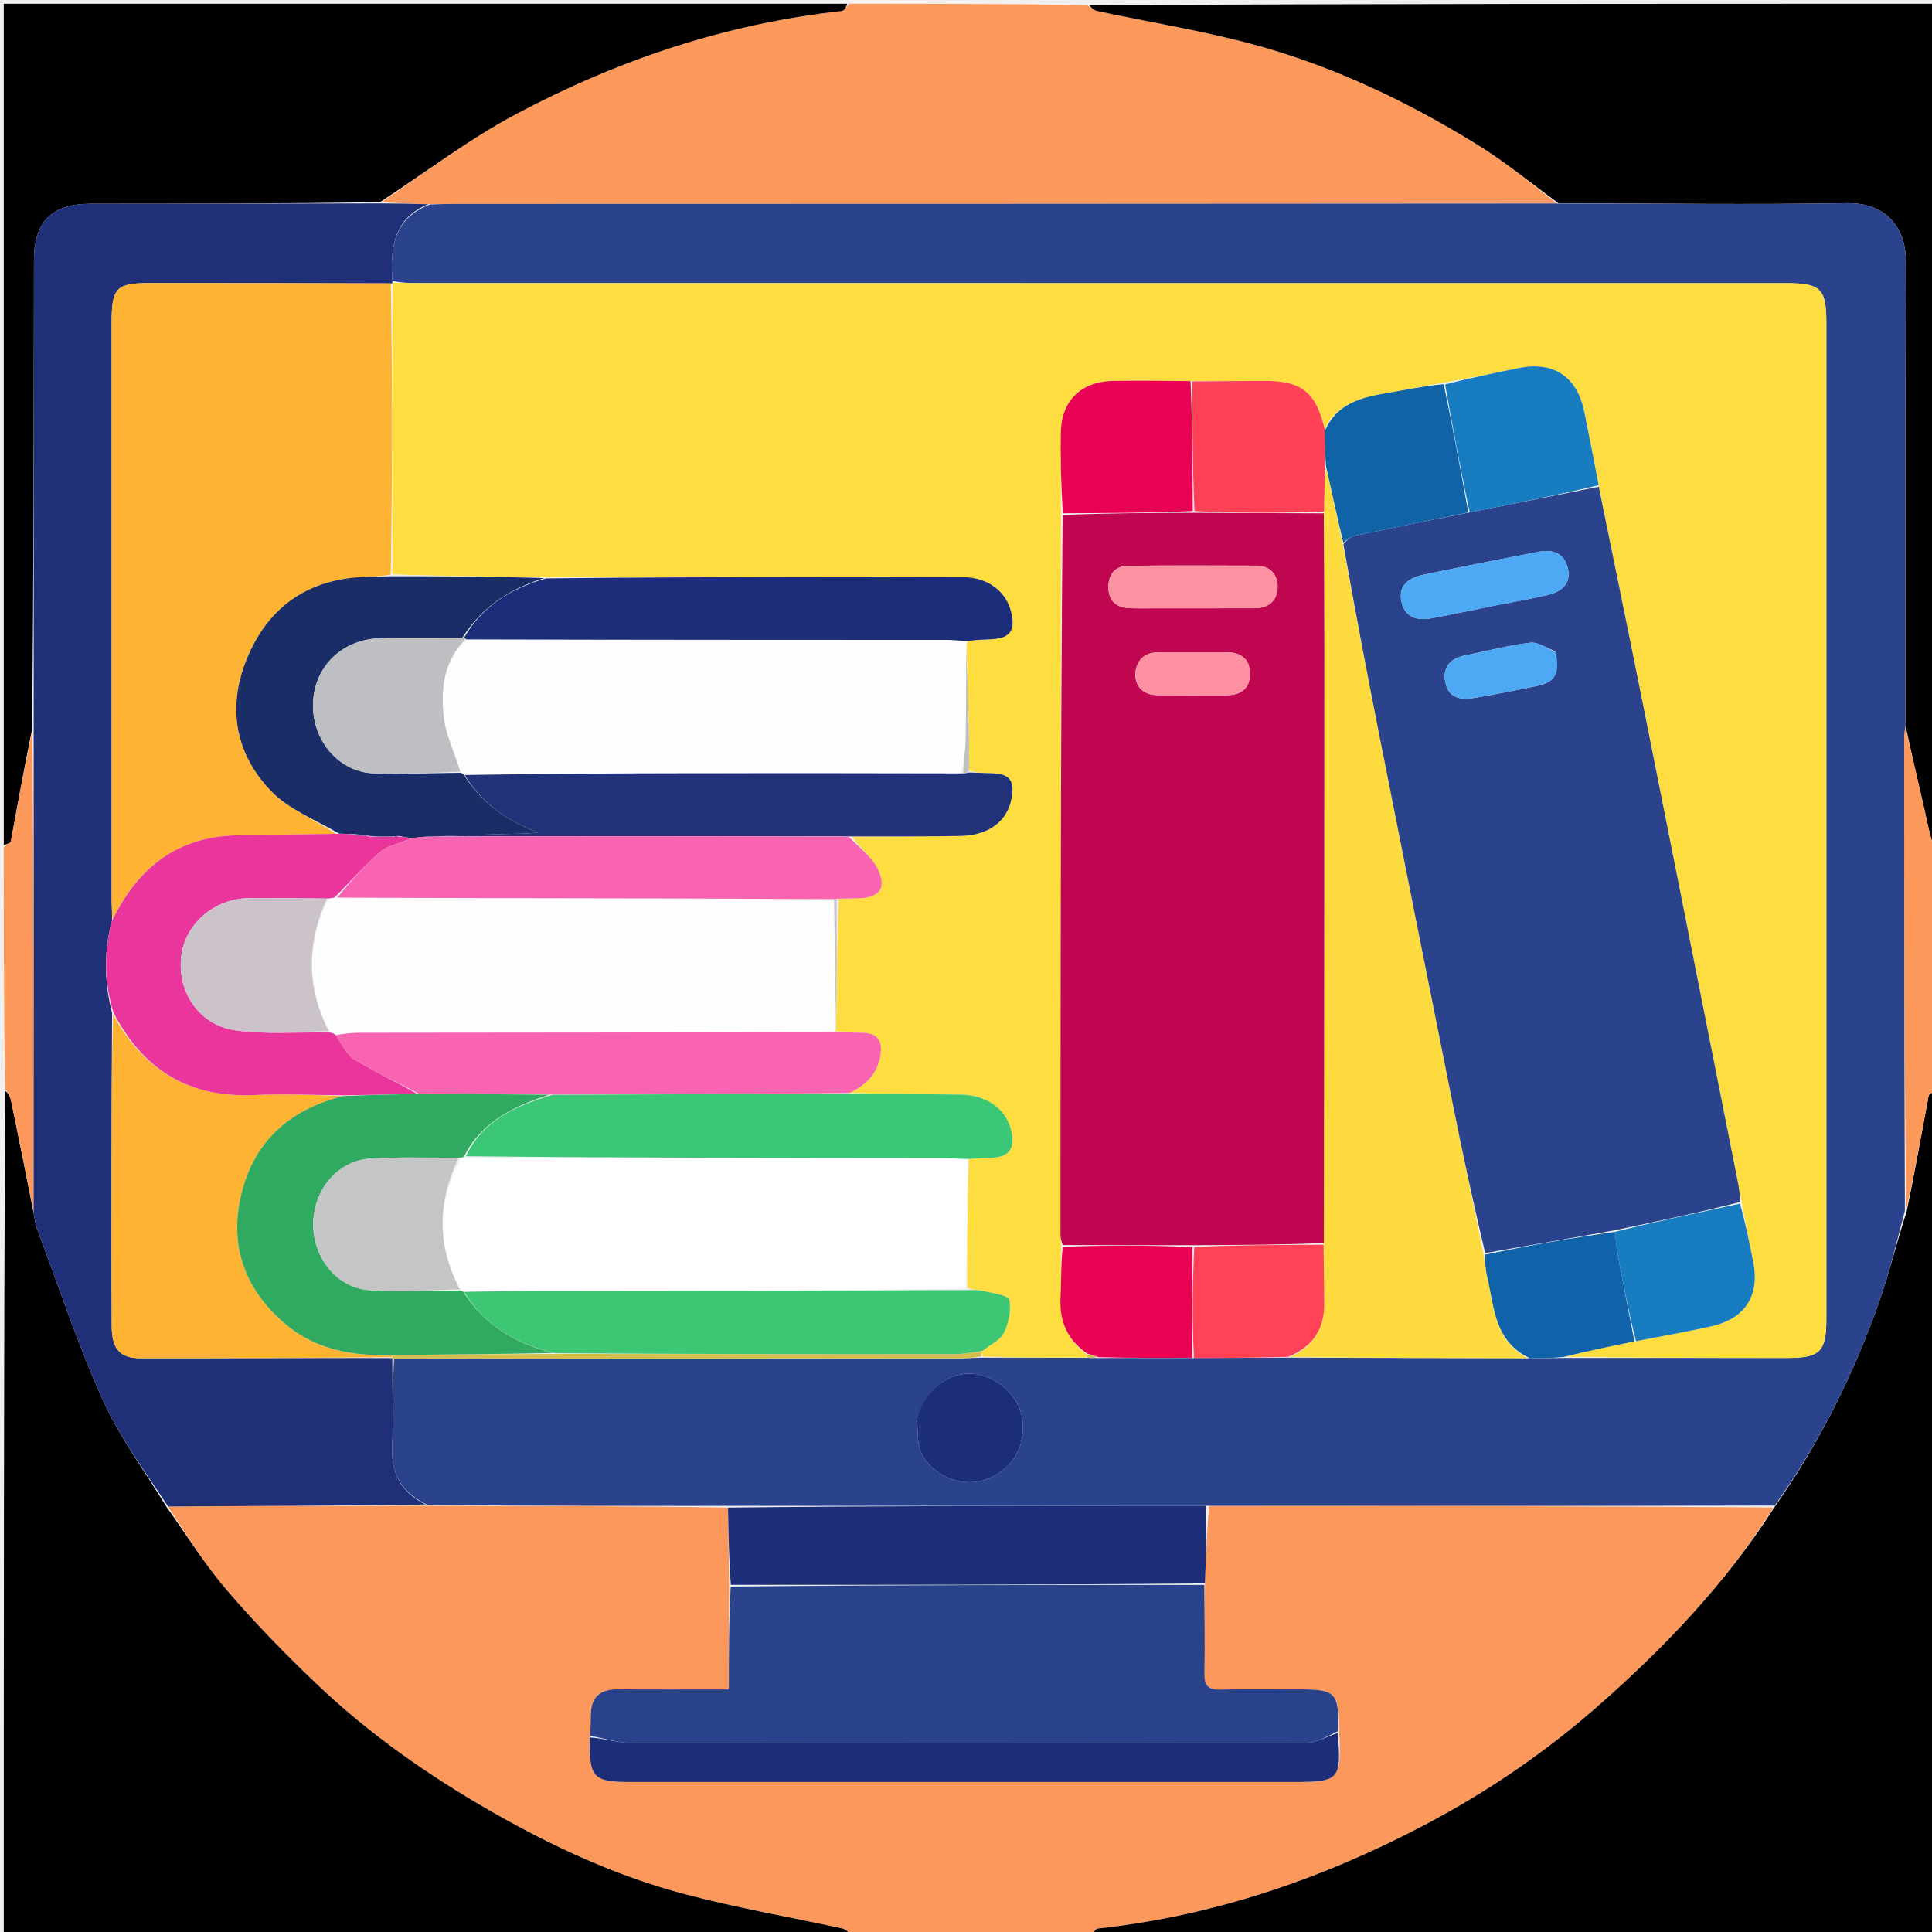
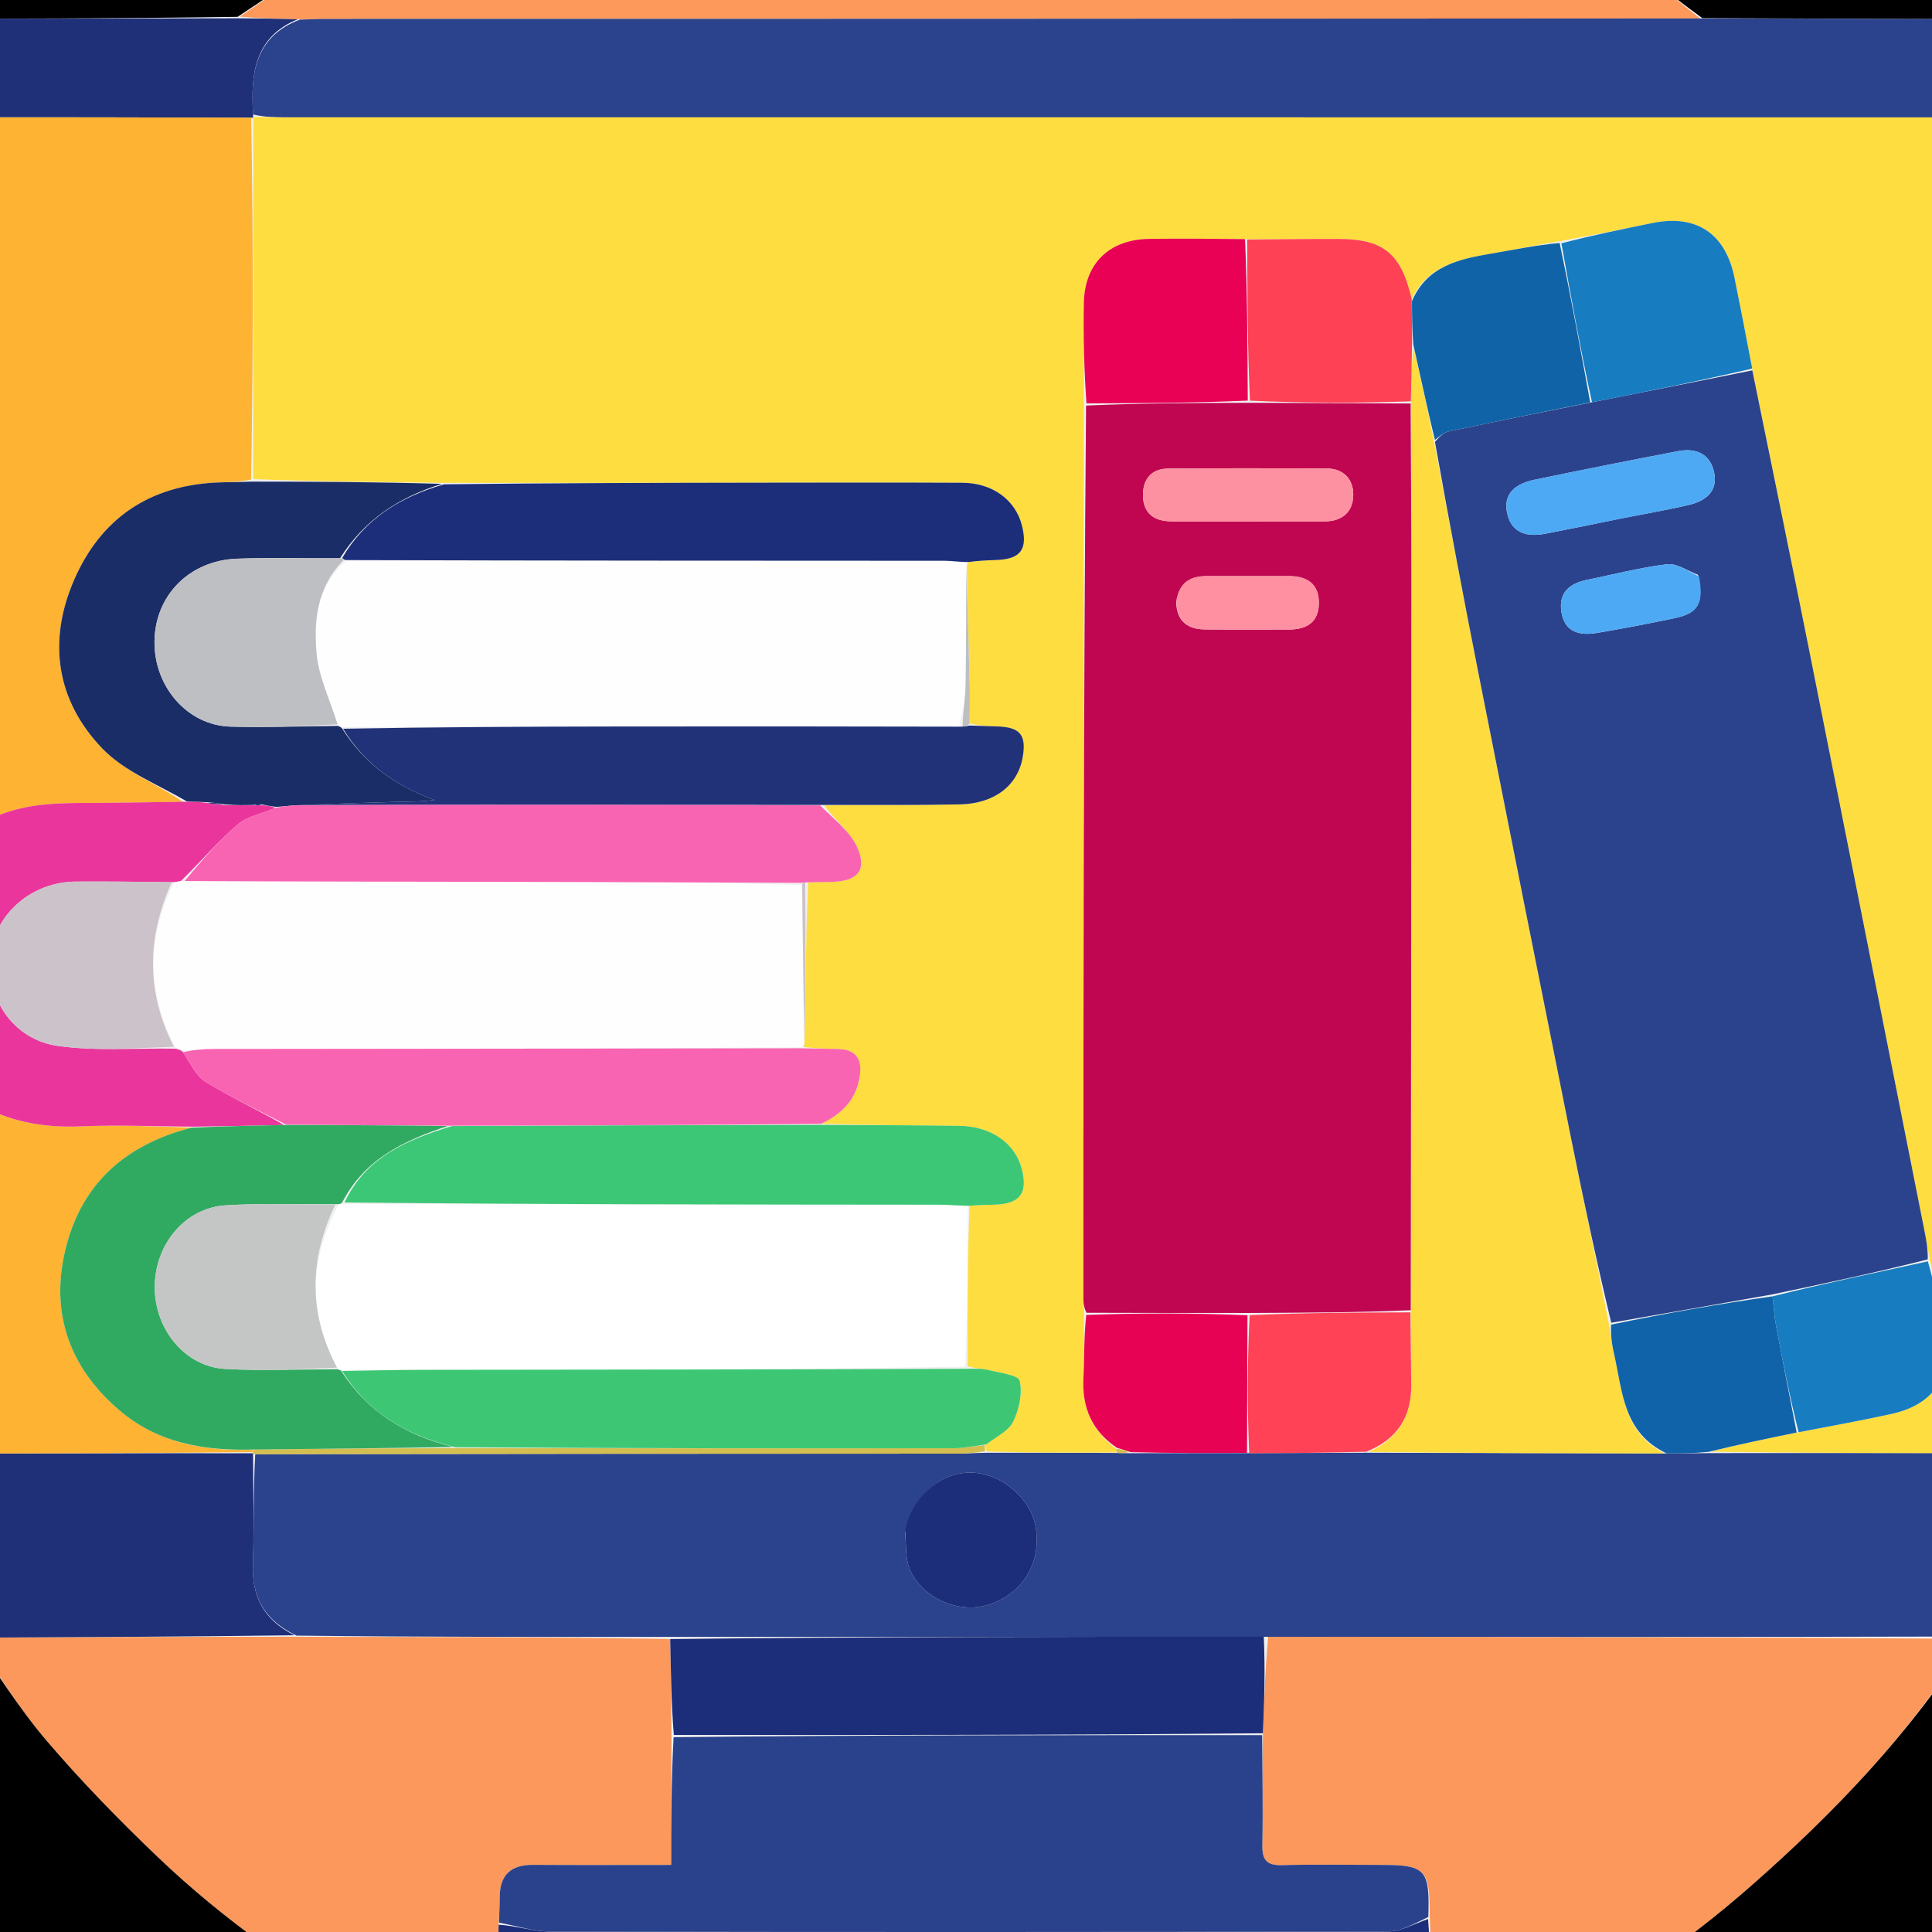
- <svg xmlns="http://www.w3.org/2000/svg" version="1.1" id="Layer_1" x="0px" y="0px" width="100%" viewBox="0 0 512 512" enable-background="new 0 0 512 512" xml:space="preserve">
+ <svg xmlns="http://www.w3.org/2000/svg" version="1.1" id="Layer_1" x="0px" y="0px" width="100%" viewBox="50 50 412 412" enable-background="new 0 0 512 512" xml:space="preserve">
  <path fill="#FC985B" opacity="1" stroke="none" d=" M289,513   C267.979,513 246.958,513 225.79,512.647   C224.799,511.867 223.998,511.236 223.103,511.041   C209.187,508.019 195.121,505.575 181.367,501.944   C163.445,497.214 146.694,489.461 130.576,480.267   C113.645,470.609 97.78,459.507 83.687,446.059   C75.421,438.172 67.41,429.945 59.989,421.268   C54.126,414.412 49.339,406.637 44.539,399.234   C67.666,399.116 90.329,399.035 113.455,399.038   C140.235,399.103 166.552,399.084 192.925,399.526   C193.068,406.654 193.155,413.321 193.193,420.455   C193.144,429.671 193.144,438.421 193.144,447.7   C182.907,447.7 173.306,447.746 163.707,447.681   C158.985,447.649 156.579,449.794 156.571,454.569   C156.568,456.384 156.462,458.198 156.325,460.442   C156.104,471.263 157.086,472.258 167.512,472.258   C225.748,472.259 283.983,472.258 342.218,472.258   C355.047,472.258 355.505,471.778 354.882,458.6   C354.928,448.583 354.036,447.697 344.361,447.692   C337.385,447.688 330.406,447.551 323.436,447.75   C320.134,447.845 319.127,446.665 319.193,443.436   C319.355,435.635 319.193,427.828 319.316,419.617   C319.636,412.482 319.802,405.753 320.438,399.044   C370.609,399.089 420.309,399.115 469.983,399.494   C457.207,419.819 441.026,436.711 423.294,452.273   C409.406,464.461 394.231,474.806 377.973,483.401   C350.678,497.832 321.826,507.723 290.944,511.084   C290.235,511.161 289.645,512.337 289,513  z" />
  <path fill="#000000" opacity="1" stroke="none" d=" M44.075,399.27   C49.339,406.637 54.126,414.412 59.989,421.268   C67.41,429.945 75.421,438.172 83.687,446.059   C97.78,459.507 113.645,470.609 130.576,480.267   C146.694,489.461 163.445,497.214 181.367,501.944   C195.121,505.575 209.187,508.019 223.103,511.041   C223.998,511.236 224.799,511.867 225.322,512.647   C150.406,513 75.813,513 1,513   C1,438.646 1,364.292 1.351,289.144   C2.135,289.519 2.725,290.655 2.974,291.861   C4.973,301.568 6.908,311.288 8.902,321.409   C9.226,323.094 9.36,324.433 9.817,325.65   C15.496,340.767 20.553,356.169 27.17,370.867   C31.664,380.849 38.362,389.837 44.075,399.27  z" />
  <path fill="#000000" opacity="1" stroke="none" d=" M289.469,513   C289.645,512.337 290.235,511.161 290.944,511.084   C321.826,507.723 350.678,497.832 377.973,483.401   C394.231,474.806 409.406,464.461 423.294,452.273   C441.026,436.711 457.207,419.819 470.298,399.34   C482.355,382.145 491.31,364.031 498.045,344.843   C500.752,337.129 502.669,329.137 505.291,321.053   C507.437,310.688 509.209,300.537 511.106,290.41   C511.213,289.842 512.345,289.465 513,289   C513,363.594 513,438.187 513,513   C438.646,513 364.292,513 289.469,513  z" />
  <path fill="#FD995B" opacity="1" stroke="none" d=" M225,1   C246.021,1 267.042,1 288.207,1.351   C289.194,2.132 289.993,2.77 290.887,2.96   C304.658,5.887 318.616,8.11 332.181,11.786   C353.222,17.489 372.846,26.817 391.371,38.249   C398.921,42.907 405.816,48.625 412.543,53.93   C314.527,54.01 216.977,54.021 119.426,54.039   C117.599,54.039 115.771,54.135 113.49,54.114   C109.028,53.977 105.019,53.913 101.137,53.537   C113.035,45.513 124.309,36.865 136.682,30.282   C163.706,15.903 192.44,6.256 223.077,2.918   C223.779,2.841 224.362,1.664 225,1  z" />
  <path fill="#000000" opacity="1" stroke="none" d=" M413.009,53.861   C405.816,48.625 398.921,42.907 391.371,38.249   C372.846,26.817 353.222,17.489 332.181,11.786   C318.616,8.11 304.658,5.887 290.887,2.96   C289.993,2.77 289.194,2.132 288.676,1.351   C363.594,1 438.187,1 513,1   C513,75.354 513,149.708 512.656,224.859   C511.541,221.941 510.826,218.214 509.988,214.515   C508.343,207.245 506.629,199.989 504.979,192.279   C505.01,151.006 504.896,110.181 505.084,69.358   C505.126,60.379 499.852,53.673 489.483,53.846   C463.999,54.272 438.501,53.908 413.009,53.861  z" />
  <path fill="#000000" opacity="1" stroke="none" d=" M224.531,1   C224.362,1.664 223.779,2.841 223.077,2.918   C192.44,6.256 163.706,15.903 136.682,30.282   C124.309,36.865 113.035,45.513 100.671,53.59   C74.758,53.97 49.436,53.989 24.114,53.998   C13.702,54.002 9.007,58.678 8.996,69.059   C8.954,110.372 8.907,151.686 8.522,193.193   C6.431,203.287 4.699,213.19 2.855,223.071   C2.778,223.482 1.642,223.695 1,224   C1,149.739 1,75.479 1,1   C75.354,1 149.708,1 224.531,1  z" />
  <path fill="#FD995B" opacity="1" stroke="none" d=" M1,224.469   C1.642,223.695 2.778,223.482 2.855,223.071   C4.699,213.19 6.431,203.287 8.586,193.66   C8.946,236.29 8.904,278.647 8.863,321.005   C6.908,311.288 4.973,301.568 2.974,291.861   C2.725,290.655 2.135,289.519 1.351,288.676   C1,267.646 1,246.292 1,224.469  z" />
  <path fill="#FD995B" opacity="1" stroke="none" d=" M504.943,192.728   C506.629,199.989 508.343,207.245 509.988,214.515   C510.826,218.214 511.541,221.941 512.656,225.327   C513,246.021 513,267.042 513,288.531   C512.345,289.465 511.213,289.842 511.106,290.41   C509.209,300.537 507.437,310.688 505.162,320.58   C504.661,278.612 504.633,236.898 504.623,195.184   C504.623,194.365 504.832,193.546 504.943,192.728  z" />
  <path fill="#2B428C" opacity="1" stroke="none" d=" M504.979,192.279   C504.832,193.546 504.623,194.365 504.623,195.184   C504.633,236.898 504.661,278.612 504.816,320.799   C502.669,329.137 500.752,337.129 498.045,344.843   C491.31,364.031 482.355,382.145 470.323,398.986   C420.309,399.115 370.609,399.089 319.974,399.046   C276.982,399.041 234.925,399.053 192.868,399.066   C166.552,399.084 140.235,399.103 113.227,398.796   C106.292,395.464 103.681,390.529 103.932,383.599   C104.215,375.802 103.976,367.986 104.429,360.107   C154.628,360.024 204.362,360.014 254.095,359.988   C256.084,359.987 258.073,359.833 260.524,359.801   C269.972,359.818 278.957,359.784 288.296,359.846   C289.379,359.912 290.108,359.881 291.314,359.898   C299.837,359.903 307.883,359.861 316.401,359.884   C324.942,359.882 333.012,359.814 341.542,359.794   C362.991,359.872 383.979,359.903 405.422,359.942   C408.643,359.934 411.407,359.919 414.629,359.875   C434.573,359.856 454.06,359.872 473.547,359.872   C482.382,359.872 483.999,358.245 483.999,349.413   C484.001,261.471 484,173.529 484,85.588   C483.999,76.45 482.556,75.037 473.212,75.037   C352.292,75.036 231.372,75.037 110.452,75.028   C108.291,75.028 106.129,74.918 103.976,74.411   C103.328,65.368 104.568,57.729 113.943,54.187   C115.771,54.135 117.599,54.039 119.426,54.039   C216.977,54.021 314.527,54.01 412.543,53.93   C438.501,53.908 463.999,54.272 489.483,53.846   C499.852,53.673 505.126,60.379 505.084,69.358   C504.896,110.181 505.01,151.006 504.979,192.279  M242.995,376.789   C243.289,379.405 243.006,382.264 243.986,384.591   C246.615,390.826 254.383,394.17 260.635,392.259   C267.862,390.049 271.938,383.678 270.944,376.146   C270.12,369.894 264.008,364.388 257.514,364.047   C250.902,363.7 244.433,369.004 242.995,376.789  z" />
  <path fill="#1F3079" opacity="1" stroke="none" d=" M113.49,54.114   C104.568,57.729 103.328,65.368 103.992,74.49   C103.999,75.018 104.025,75.178 103.561,75.103   C82.106,75.021 61.115,75.011 40.123,75.006   C30.707,75.004 29.585,76.136 29.584,85.744   C29.579,136.557 29.579,187.37 29.59,238.183   C29.591,240.011 29.725,241.84 29.689,243.983   C27.469,252.206 27.585,260.095 29.705,268.498   C29.617,280.525 29.588,292.022 29.582,303.519   C29.575,319.516 29.537,335.513 29.611,351.509   C29.638,357.415 31.796,359.935 37.012,359.942   C59.337,359.974 81.663,359.875 103.948,359.91   C103.908,359.996 103.964,360.178 103.964,360.178   C103.976,367.986 104.215,375.802 103.932,383.599   C103.681,390.529 106.292,395.464 112.764,398.712   C90.329,399.035 67.666,399.116 44.539,399.234   C38.362,389.837 31.664,380.849 27.17,370.867   C20.553,356.169 15.496,340.767 9.817,325.65   C9.36,324.433 9.226,323.094 8.902,321.409   C8.904,278.647 8.946,236.29 8.925,193.466   C8.907,151.686 8.954,110.372 8.996,69.059   C9.007,58.678 13.702,54.002 24.114,53.998   C49.436,53.989 74.758,53.97 100.545,53.902   C105.019,53.913 109.028,53.977 113.49,54.114  z" />
  <path fill="#2A428C" opacity="1" stroke="none" d=" M319.161,420.024   C319.193,427.828 319.355,435.635 319.193,443.436   C319.127,446.665 320.134,447.845 323.436,447.75   C330.406,447.551 337.385,447.688 344.361,447.692   C354.036,447.697 354.928,448.583 354.588,458.799   C351.501,460.284 348.768,461.885 346.031,461.892   C286.536,462.035 227.041,462.037 167.546,461.916   C163.83,461.909 160.117,460.676 156.402,460.013   C156.462,458.198 156.568,456.384 156.571,454.569   C156.579,449.794 158.985,447.649 163.707,447.681   C173.306,447.746 182.907,447.7 193.144,447.7   C193.144,438.421 193.144,429.671 193.646,420.457   C235.819,420.003 277.49,420.014 319.161,420.024  z" />
  <path fill="#1C2E7A" opacity="1" stroke="none" d=" M319.316,419.617   C277.49,420.014 235.819,420.003 193.695,419.991   C193.155,413.321 193.068,406.654 192.925,399.526   C234.925,399.053 276.982,399.041 319.504,399.027   C319.802,405.753 319.636,412.482 319.316,419.617  z" />
  <path fill="#1C2E7A" opacity="1" stroke="none" d=" M156.325,460.442   C160.117,460.676 163.83,461.909 167.546,461.916   C227.041,462.037 286.536,462.035 346.031,461.892   C348.768,461.885 351.501,460.284 354.53,459.227   C355.505,471.778 355.047,472.258 342.218,472.258   C283.983,472.258 225.748,472.259 167.512,472.258   C157.086,472.258 156.104,471.263 156.325,460.442  z" />
  <path fill="#FEDD40" opacity="1" stroke="none" d=" M103.984,74.939   C106.129,74.918 108.291,75.028 110.452,75.028   C231.372,75.037 352.292,75.036 473.212,75.037   C482.556,75.037 483.999,76.45 484,85.588   C484,173.529 484.001,261.471 483.999,349.413   C483.999,358.245 482.382,359.872 473.547,359.872   C454.06,359.872 434.573,359.856 414.851,359.573   C420.789,358.026 426.962,356.754 433.556,355.42   C440.455,354.084 446.961,352.935 453.405,351.507   C462.514,349.488 466.403,343.407 464.61,334.353   C463.583,329.173 462.544,323.995 461.493,318.393   C461.122,316.181 460.773,314.392 460.418,312.605   C452.265,271.516 444.14,230.421 435.944,189.341   C431.927,169.207 427.776,149.1 423.658,128.593   C422.378,121.858 421.158,115.504 419.865,109.164   C417.954,99.797 411.726,95.662 402.463,97.548   C395.961,98.872 389.457,100.19 382.573,101.44   C377.484,102.277 372.792,103.274 368.066,104.072   C361.069,105.254 354.313,106.739 351.051,113.817   C348.798,104.022 345.013,100.966 335.377,100.95   C328.907,100.939 322.436,101.032 315.505,100.997   C308.384,100.918 301.723,100.844 295.064,100.942   C286.568,101.067 281.296,106.155 281.135,114.565   C280.997,121.719 281.186,128.88 281.15,136.498   C281.055,200.288 281.04,263.619 281.036,326.949   C281.036,327.944 281.174,328.938 281.186,330.401   C281.112,335.191 281.273,339.521 281.046,343.831   C280.712,350.172 282.878,355.177 288.099,358.994   C287.99,359.408 287.966,359.579 287.943,359.749   C278.957,359.784 269.972,359.818 260.522,359.536   C260.033,358.865 260.008,358.512 260.308,358.022   C262.505,356.338 265.106,355.143 266.069,353.154   C267.325,350.558 268.073,347.151 267.451,344.461   C267.166,343.225 263.125,342.752 260.732,342.15   C259.328,341.797 257.817,341.869 256.33,341.298   C256.322,329.647 256.337,318.448 256.761,307.131   C258.823,306.971 260.477,306.933 262.13,306.887   C267.519,306.736 269.249,304.434 267.885,299.236   C266.45,293.776 261.367,290.184 254.616,290.09   C244.69,289.952 234.761,289.94 225.091,289.648   C229.698,287.482 232.593,284.4 233.341,279.522   C233.908,275.826 232.552,273.796 228.68,273.707   C226.21,273.651 223.741,273.566 221.358,273.287   C221.545,272.783 221.543,272.488 221.582,271.801   C221.783,260.352 221.841,249.296 222.35,238.18   C224.296,238.102 225.791,238.091 227.286,238.061   C232.867,237.952 235.015,235.617 232.78,230.643   C231.262,227.264 227.85,224.737 225.792,221.744   C235.752,221.632 245.206,221.732 254.654,221.538   C262.129,221.385 267.065,217.496 268.103,211.427   C268.908,206.719 267.524,205.057 262.686,204.914   C260.701,204.855 258.716,204.785 256.763,204.272   C256.796,201.334 256.848,198.842 256.789,196.353   C256.588,187.758 256.349,179.164 256.169,170.437   C256.215,170.305 256.325,170.049 256.639,169.838   C258.776,169.56 260.599,169.486 262.422,169.426   C267.641,169.257 269.214,167.163 267.934,162.079   C266.554,156.597 261.66,152.981 255.197,152.949   C241.231,152.881 227.264,152.911 213.298,152.929   C190.525,152.959 167.753,153.012 144.521,152.964   C130.705,152.787 117.349,152.702 103.995,152.172   C104.007,126.211 104.016,100.694 104.025,75.178   C104.025,75.178 103.999,75.018 103.984,74.939  z" />
  <path fill="#FEDC40" opacity="1" stroke="none" d=" M404.966,359.935   C383.979,359.903 362.991,359.872 341.826,359.626   C348.113,356.866 351.041,352.017 350.943,345.179   C350.87,340.073 350.822,334.968 350.837,329.409   C350.932,276.811 350.963,224.667 350.966,172.522   C350.966,160.363 350.869,148.204 350.865,135.581   C350.981,131.262 351.047,127.408 351.377,123.869   C353.052,130.855 354.465,137.524 355.891,144.607   C359.064,161.398 362.16,177.789 365.397,194.153   C371.901,227.042 378.453,259.922 385.046,292.794   C387.676,305.91 390.465,318.993 393.139,332.487   C393.456,334.811 393.75,336.754 394.188,338.663   C396.018,346.642 396.064,355.537 404.966,359.935  z" />
  <path fill="#1063A8" opacity="1" stroke="none" d=" M405.422,359.942   C396.064,355.537 396.018,346.642 394.188,338.663   C393.75,336.754 393.456,334.811 393.559,332.472   C405.35,330.047 416.677,328.034 427.999,326.448   C428.241,328.825 428.389,330.793 428.751,332.721   C430.176,340.315 431.668,347.896 433.135,355.482   C426.962,356.754 420.789,358.026 414.394,359.601   C411.407,359.919 408.643,359.934 405.422,359.942  z" />
  <path fill="#E80254" opacity="1" stroke="none" d=" M288.184,358.75   C282.878,355.177 280.712,350.172 281.046,343.831   C281.273,339.521 281.112,335.191 281.638,330.416   C293.445,329.981 304.737,330 316.025,330.486   C315.99,340.575 315.959,350.198 315.929,359.82   C307.883,359.861 299.837,359.903 291.119,359.677   C289.692,359.19 288.938,358.97 288.184,358.75  z" />
  <path fill="#FF4255" opacity="1" stroke="none" d=" M316.401,359.884   C315.959,350.198 315.99,340.575 316.49,330.458   C328.228,329.929 339.495,329.896 350.763,329.862   C350.822,334.968 350.87,340.073 350.943,345.179   C351.041,352.017 348.113,356.866 341.364,359.58   C333.012,359.814 324.942,359.882 316.401,359.884  z" />
  <path fill="#1C2E7A" opacity="1" stroke="none" d=" M243.003,376.363   C244.433,369.004 250.902,363.7 257.514,364.047   C264.008,364.388 270.12,369.894 270.944,376.146   C271.938,383.678 267.862,390.049 260.635,392.259   C254.383,394.17 246.615,390.826 243.986,384.591   C243.006,382.264 243.289,379.405 243.003,376.363  z" />
  <path fill="#D4BE4F" opacity="1" stroke="none" d=" M259.983,358.158   C260.008,358.512 260.033,358.865 260.06,359.484   C258.073,359.833 256.084,359.987 254.095,359.988   C204.362,360.014 154.628,360.024 104.429,360.107   C103.964,360.178 103.908,359.996 103.933,359.749   C103.958,359.501 103.934,359.177 104.403,359.106   C118.876,358.94 132.879,358.845 147.355,358.805   C182.909,358.867 217.99,358.885 253.07,358.846   C255.375,358.843 257.678,358.398 259.983,358.158  z" />
  <path fill="#D4BE4F" opacity="1" stroke="none" d=" M288.099,358.994   C288.938,358.97 289.692,359.19 290.642,359.63   C290.108,359.881 289.379,359.912 288.296,359.846   C287.966,359.579 287.99,359.408 288.099,358.994  z" />
  <path fill="#FEB332" opacity="1" stroke="none" d=" M103.561,75.103   C104.016,100.694 104.007,126.211 103.54,152.261   C100.753,152.828 98.421,152.793 96.097,152.906   C81.79,153.604 71.532,160.565 65.845,173.578   C60.123,186.671 61.975,199.331 71.778,209.577   C76.494,214.506 83.527,217.218 89.012,220.988   C83.518,221.088 78.521,221.105 73.526,221.19   C68.703,221.273 63.846,221.1 59.065,221.609   C44.983,223.109 35.838,231.384 29.798,243.668   C29.725,241.84 29.591,240.011 29.59,238.183   C29.579,187.37 29.579,136.557 29.584,85.744   C29.585,76.136 30.707,75.004 40.123,75.006   C61.115,75.011 82.106,75.021 103.561,75.103  z" />
  <path fill="#FEB333" opacity="1" stroke="none" d=" M103.934,359.177   C103.934,359.177 103.958,359.501 103.974,359.662   C81.663,359.875 59.337,359.974 37.012,359.942   C31.796,359.935 29.638,357.415 29.611,351.509   C29.537,335.513 29.575,319.516 29.582,303.519   C29.588,292.022 29.617,280.525 29.973,268.83   C38.023,283.763 50.25,290.953 67.326,290.197   C75.26,289.846 83.226,290.221 90.866,290.47   C76.13,294.24 66.75,303.1 63.676,317.686   C60.899,330.866 65.238,342.007 75.436,350.731   C83.634,357.745 93.513,359.467 103.934,359.177  z" />
  <path fill="#EA369C" opacity="1" stroke="none" d=" M91.177,290.267   C83.226,290.221 75.26,289.846 67.326,290.197   C50.25,290.953 38.023,283.763 30.043,268.301   C27.585,260.095 27.469,252.206 29.689,243.983   C35.838,231.384 44.983,223.109 59.065,221.609   C63.846,221.1 68.703,221.273 73.526,221.19   C78.521,221.105 83.518,221.088 89.382,220.97   C91.495,220.956 92.74,221.012 94.263,221.254   C95.647,221.497 96.755,221.554 98.3,221.703   C100.519,221.75 102.3,221.705 104.383,221.737   C105.092,221.762 105.5,221.711 106.285,221.732   C107.424,221.894 108.185,221.982 108.686,222.296   C105.819,223.576 102.725,224.063 100.707,225.8   C96.477,229.441 92.814,233.739 88.615,237.845   C87.905,238.014 87.499,238.104 86.622,238.122   C79.49,238.029 72.828,237.962 66.166,238.001   C56.89,238.055 49.096,244.701 48.034,253.371   C46.886,262.737 52.672,271.656 62.325,273.038   C70.462,274.203 78.872,273.467 87.468,273.636   C88.178,273.806 88.581,273.914 89.029,274.372   C90.636,276.763 91.794,279.467 93.84,280.715   C99.365,284.086 105.268,286.837 110.555,289.9   C103.785,290.066 97.481,290.167 91.177,290.267  z" />
  <path fill="#C00551" opacity="1" stroke="none" d=" M350.837,329.409   C339.495,329.896 328.228,329.929 316.495,329.991   C304.737,330 293.445,329.981 281.7,329.947   C281.174,328.938 281.036,327.944 281.036,326.949   C281.04,263.619 281.055,200.288 281.603,136.486   C293.465,135.971 304.792,135.928 316.58,135.902   C328.299,135.962 339.558,136.004 350.816,136.046   C350.869,148.204 350.966,160.363 350.966,172.522   C350.963,224.667 350.932,276.811 350.837,329.409  M305.572,161.211   C314.531,161.204 323.491,161.197 332.45,161.191   C336.269,161.188 338.577,159.132 338.584,155.484   C338.591,152.114 336.458,149.914 332.856,149.898   C321.574,149.849 310.292,149.826 299.011,149.934   C295.669,149.966 293.813,152.035 293.74,155.344   C293.662,158.89 295.511,160.943 299.125,161.151   C300.945,161.256 302.774,161.197 305.572,161.211  M300.825,178.515   C300.968,182.452 303.227,184.191 306.946,184.226   C312.942,184.284 318.94,184.255 324.937,184.246   C328.616,184.24 331.166,182.722 331.248,178.76   C331.334,174.569 328.818,172.848 324.855,172.852   C319.025,172.858 313.194,172.854 307.364,172.855   C304.003,172.856 301.504,174.015 300.825,178.515  z" />
  <path fill="#2B438C" opacity="1" stroke="none" d=" M428.005,326.02   C416.677,328.034 405.35,330.047 393.602,332.076   C390.465,318.993 387.676,305.91 385.046,292.794   C378.453,259.922 371.901,227.042 365.397,194.153   C362.16,177.789 359.064,161.398 356.005,144.239   C357.075,142.953 357.991,142.198 359.02,141.981   C369.04,139.872 379.079,137.853 389.492,135.78   C401.143,133.494 412.415,131.237 423.686,128.98   C427.776,149.1 431.927,169.207 435.944,189.341   C444.14,230.421 452.265,271.516 460.418,312.605   C460.773,314.392 461.122,316.181 461.097,318.557   C449.815,321.437 438.91,323.728 428.005,326.02  M395.99,160.501   C400.704,159.575 405.448,158.778 410.122,157.682   C413.668,156.85 416.413,154.82 415.527,150.707   C414.682,146.784 411.659,145.479 407.896,146.201   C397.648,148.168 387.406,150.18 377.192,152.317   C373.468,153.096 370.437,155.05 371.408,159.47   C372.349,163.749 375.693,164.563 379.567,163.814   C384.772,162.808 389.968,161.754 395.99,160.501  M412.103,172.581   C409.906,171.772 407.604,170.08 405.532,170.325   C399.788,171.004 394.143,172.506 388.453,173.649   C384.673,174.408 382.329,176.402 382.978,180.52   C383.66,184.84 386.858,185.582 390.479,184.982   C396.04,184.06 401.577,182.981 407.095,181.827   C412.158,180.767 413.396,178.702 412.103,172.581  z" />
  <path fill="#FFFEFE" opacity="1" stroke="none" d=" M88.984,274.021   C88.581,273.914 88.178,273.806 87.384,273.3   C81.031,261.315 81.408,249.747 87.092,238.195   C87.499,238.104 87.905,238.014 89.08,237.952   C115.958,238.009 142.07,238.02 168.181,238.072   C185.807,238.107 203.433,238.201 221.058,238.715   C221.184,250.172 221.312,261.183 221.439,272.193   C221.543,272.488 221.545,272.783 220.866,273.34   C178.673,273.628 137.058,273.649 95.442,273.695   C93.29,273.698 91.137,273.908 88.984,274.021  z" />
  <path fill="#FFFFFF" opacity="1" stroke="none" d=" M256.353,307.249   C256.337,318.448 256.322,329.647 255.849,341.441   C216.905,342.061 178.419,342.077 139.933,342.122   C134.275,342.129 128.618,342.275 122.718,342.264   C122.313,342.111 122.151,342.052 121.871,341.653   C115.608,329.836 116.02,318.396 122.199,306.908   C122.614,306.767 122.778,306.706 123.406,306.741   C166.052,306.854 208.235,306.866 250.418,306.902   C252.396,306.904 254.374,307.129 256.353,307.249  z" />
  <path fill="#FEFEFE" opacity="1" stroke="none" d=" M256.325,170.049   C256.325,170.049 256.215,170.305 256.12,170.948   C256.003,179.75 256.062,187.912 255.915,196.07   C255.862,199.001 255.313,201.923 254.523,204.878   C230.301,204.909 206.546,204.888 182.791,204.922   C162.862,204.95 142.933,205.043 122.777,205.017   C122.551,204.928 122.08,204.802 121.984,204.461   C120.364,199.235 117.984,194.431 117.519,189.447   C116.858,182.366 117.602,175.152 123.735,169.621   C166.596,169.571 209.008,169.56 251.42,169.581   C253.055,169.581 254.69,169.886 256.325,170.049  z" />
  <path fill="#1B2D66" opacity="1" stroke="none" d=" M122.08,204.802   C122.08,204.802 122.551,204.928 122.93,205.312   C127.831,213.056 134.519,217.607 142.607,220.601   C139.779,220.993 137.05,220.932 134.325,221.005   C127.223,221.196 120.123,221.445 112.619,221.748   C111.126,221.906 110.036,221.988 108.946,222.07   C108.185,221.982 107.424,221.894 106.125,221.6   C105.085,221.482 104.584,221.571 104.082,221.659   C102.3,221.705 100.519,221.75 98.011,221.541   C96.186,221.215 95.086,221.141 93.985,221.068   C92.74,221.012 91.495,220.956 89.88,220.917   C83.527,217.218 76.494,214.506 71.778,209.577   C61.975,199.331 60.123,186.671 65.845,173.578   C71.532,160.565 81.79,153.604 96.097,152.906   C98.421,152.793 100.753,152.828 103.537,152.705   C117.349,152.702 130.705,152.787 144.242,153.187   C135.322,155.957 127.842,160.658 122.512,169.038   C114.896,169.093 107.735,168.879 100.591,169.138   C90.308,169.509 82.975,177.075 82.943,186.929   C82.913,196.542 90.028,204.689 99.143,204.954   C106.781,205.177 114.434,204.873 122.08,204.802  z" />
  <path fill="#223279" opacity="1" stroke="none" d=" M113.022,221.672   C120.123,221.445 127.223,221.196 134.325,221.005   C137.05,220.932 139.779,220.993 142.607,220.601   C134.519,217.607 127.831,213.056 123.157,205.402   C142.933,205.043 162.862,204.95 182.791,204.922   C206.546,204.888 230.301,204.909 254.813,204.964   C255.957,204.921 256.344,204.821 256.731,204.721   C258.716,204.785 260.701,204.855 262.686,204.914   C267.524,205.057 268.908,206.719 268.103,211.427   C267.065,217.496 262.129,221.385 254.654,221.538   C245.206,221.732 235.752,221.632 225.4,221.656   C200.773,221.644 177.046,221.627 153.319,221.627   C139.887,221.627 126.455,221.656 113.022,221.672  z" />
  <path fill="#3CC776" opacity="1" stroke="none" d=" M256.761,307.131   C254.374,307.129 252.396,306.904 250.418,306.902   C208.235,306.866 166.052,306.854 123.486,306.422   C127.993,296.797 136.68,293.071 146.421,290.127   C172.87,289.998 198.852,289.937 224.834,289.875   C234.761,289.94 244.69,289.952 254.616,290.09   C261.367,290.184 266.45,293.776 267.885,299.236   C269.249,304.434 267.519,306.736 262.13,306.887   C260.477,306.933 258.823,306.971 256.761,307.131  z" />
  <path fill="#1C2E7A" opacity="1" stroke="none" d=" M122.975,168.981   C127.842,160.658 135.322,155.957 144.702,153.278   C167.753,153.012 190.525,152.959 213.298,152.929   C227.264,152.911 241.231,152.881 255.197,152.949   C261.66,152.981 266.554,156.597 267.934,162.079   C269.214,167.163 267.641,169.257 262.422,169.426   C260.599,169.486 258.776,169.56 256.639,169.838   C254.69,169.886 253.055,169.581 251.42,169.581   C209.008,169.56 166.596,169.571 123.69,169.435   C123.197,169.293 122.975,168.981 122.975,168.981  z" />
  <path fill="#3DC775" opacity="1" stroke="none" d=" M122.96,342.357   C128.618,342.275 134.275,342.129 139.933,342.122   C178.419,342.077 216.905,342.061 255.872,341.893   C257.817,341.869 259.328,341.797 260.732,342.15   C263.125,342.752 267.166,343.225 267.451,344.461   C268.073,347.151 267.325,350.558 266.069,353.154   C265.106,355.143 262.505,356.338 260.308,358.022   C257.678,358.398 255.375,358.843 253.07,358.846   C217.99,358.885 182.909,358.867 147.065,358.621   C136.471,356.025 128.378,351.139 122.96,342.357  z" />
  <path fill="#F964B2" opacity="1" stroke="none" d=" M112.619,221.748   C126.455,221.656 139.887,221.627 153.319,221.627   C177.046,221.627 200.773,221.644 224.892,221.741   C227.85,224.737 231.262,227.264 232.78,230.643   C235.015,235.617 232.867,237.952 227.286,238.061   C225.791,238.091 224.296,238.102 222.14,238.158   C221.478,238.195 221.059,238.268 221.059,238.268   C203.433,238.201 185.807,238.107 168.181,238.072   C142.07,238.02 115.958,238.009 89.382,237.874   C92.814,233.739 96.477,229.441 100.707,225.8   C102.725,224.063 105.819,223.576 108.686,222.296   C110.036,221.988 111.126,221.906 112.619,221.748  z" />
  <path fill="#F964B2" opacity="1" stroke="none" d=" M225.091,289.648   C198.852,289.937 172.87,289.998 145.96,290.056   C133.695,289.979 122.358,289.906 111.021,289.834   C105.268,286.837 99.365,284.086 93.84,280.715   C91.794,279.467 90.636,276.763 89.029,274.372   C91.137,273.908 93.29,273.698 95.442,273.695   C137.058,273.649 178.673,273.628 220.78,273.547   C223.741,273.566 226.21,273.651 228.68,273.707   C232.552,273.796 233.908,275.826 233.341,279.522   C232.593,284.4 229.698,287.482 225.091,289.648  z" />
  <path fill="#1063A7" opacity="1" stroke="none" d=" M389.112,135.808   C379.079,137.853 369.04,139.872 359.02,141.981   C357.991,142.198 357.075,142.953 355.992,143.826   C354.465,137.524 353.052,130.855 351.387,123.454   C351.123,119.885 351.111,117.047 351.1,114.209   C354.313,106.739 361.069,105.254 368.066,104.072   C372.792,103.274 377.484,102.277 382.591,101.821   C385.031,113.451 387.072,124.63 389.112,135.808  z" />
  <path fill="#FF4155" opacity="1" stroke="none" d=" M351.051,113.817   C351.111,117.047 351.123,119.885 351.124,123.138   C351.047,127.408 350.981,131.262 350.865,135.581   C339.558,136.004 328.299,135.962 316.548,135.446   C316.025,123.674 315.995,112.376 315.965,101.078   C322.436,101.032 328.907,100.939 335.377,100.95   C345.013,100.966 348.798,104.022 351.051,113.817  z" />
  <path fill="#E80154" opacity="1" stroke="none" d=" M315.505,100.997   C315.995,112.376 316.025,123.674 316.087,135.429   C304.792,135.928 293.465,135.971 281.685,136.026   C281.186,128.88 280.997,121.719 281.135,114.565   C281.296,106.155 286.568,101.067 295.064,100.942   C301.723,100.844 308.384,100.918 315.505,100.997  z" />
  <path fill="#177CC0" opacity="1" stroke="none" d=" M389.492,135.78   C387.072,124.63 385.031,113.451 382.972,101.891   C389.457,100.19 395.961,98.872 402.463,97.548   C411.726,95.662 417.954,99.797 419.865,109.164   C421.158,115.504 422.378,121.858 423.658,128.593   C412.415,131.237 401.143,133.494 389.492,135.78  z" />
  <path fill="#187CC0" opacity="1" stroke="none" d=" M427.999,326.448   C438.91,323.728 449.815,321.437 461.115,318.981   C462.544,323.995 463.583,329.173 464.61,334.353   C466.403,343.407 462.514,349.488 453.405,351.507   C446.961,352.935 440.455,354.084 433.556,355.42   C431.668,347.896 430.176,340.315 428.751,332.721   C428.389,330.793 428.241,328.825 427.999,326.448  z" />
  <path fill="#BDBFC2" opacity="1" stroke="none" d=" M256.763,204.272   C256.344,204.821 255.957,204.921 255.281,204.935   C255.313,201.923 255.862,199.001 255.915,196.07   C256.062,187.912 256.003,179.75 256.074,171.08   C256.349,179.164 256.588,187.758 256.789,196.353   C256.848,198.842 256.796,201.334 256.763,204.272  z" />
  <path fill="#CBC3C9" opacity="1" stroke="none" d=" M221.058,238.715   C221.059,238.268 221.478,238.195 221.688,238.217   C221.841,249.296 221.783,260.352 221.582,271.801   C221.312,261.183 221.184,250.172 221.058,238.715  z" />
  <path fill="#31AA61" opacity="1" stroke="none" d=" M110.555,289.9   C122.358,289.906 133.695,289.979 145.493,290.122   C136.68,293.071 127.993,296.797 123.023,306.326   C122.778,306.706 122.614,306.767 121.746,306.799   C113.39,306.831 105.717,306.567 98.09,307.043   C89.452,307.582 83.004,315.381 83.001,324.476   C82.997,333.548 89.492,341.462 98.064,341.929   C106.016,342.363 114.012,342.003 121.989,341.992   C122.151,342.052 122.313,342.111 122.718,342.264   C128.378,351.139 136.471,356.025 146.592,358.564   C132.879,358.845 118.876,358.94 104.403,359.106   C93.513,359.467 83.634,357.745 75.436,350.731   C65.238,342.007 60.899,330.866 63.676,317.686   C66.75,303.1 76.13,294.24 90.866,290.47   C97.481,290.167 103.785,290.066 110.555,289.9  z" />
  <path fill="#CBC3C9" opacity="1" stroke="none" d=" M86.622,238.122   C81.408,249.747 81.031,261.315 87.077,273.237   C78.872,273.467 70.462,274.203 62.325,273.038   C52.672,271.656 46.886,262.737 48.034,253.371   C49.096,244.701 56.89,238.055 66.166,238.001   C72.828,237.962 79.49,238.029 86.622,238.122  z" />
  <path fill="#223279" opacity="1" stroke="none" d=" M94.263,221.254   C95.086,221.141 96.186,221.215 97.574,221.45   C96.755,221.554 95.647,221.497 94.263,221.254  z" />
  <path fill="#223279" opacity="1" stroke="none" d=" M104.383,221.737   C104.584,221.571 105.085,221.482 105.747,221.526   C105.5,221.711 105.092,221.762 104.383,221.737  z" />
  <path fill="#FE91A1" opacity="1" stroke="none" d=" M305.085,161.211   C302.774,161.197 300.945,161.256 299.125,161.151   C295.511,160.943 293.662,158.89 293.74,155.344   C293.813,152.035 295.669,149.966 299.011,149.934   C310.292,149.826 321.574,149.849 332.856,149.898   C336.458,149.914 338.591,152.114 338.584,155.484   C338.577,159.132 336.269,161.188 332.45,161.191   C323.491,161.197 314.531,161.204 305.085,161.211  z" />
  <path fill="#FE90A1" opacity="1" stroke="none" d=" M300.852,178.101   C301.504,174.015 304.003,172.856 307.364,172.855   C313.194,172.854 319.025,172.858 324.855,172.852   C328.818,172.848 331.334,174.569 331.248,178.76   C331.166,182.722 328.616,184.24 324.937,184.246   C318.94,184.255 312.942,184.284 306.946,184.226   C303.227,184.191 300.968,182.452 300.852,178.101  z" />
  <path fill="#4EA9F4" opacity="1" stroke="none" d=" M395.579,160.611   C389.968,161.754 384.772,162.808 379.567,163.814   C375.693,164.563 372.349,163.749 371.408,159.47   C370.437,155.05 373.468,153.096 377.192,152.317   C387.406,150.18 397.648,148.168 407.896,146.201   C411.659,145.479 414.682,146.784 415.527,150.707   C416.413,154.82 413.668,156.85 410.122,157.682   C405.448,158.778 400.704,159.575 395.579,160.611  z" />
  <path fill="#4EA9F5" opacity="1" stroke="none" d=" M412.32,172.921   C413.396,178.702 412.158,180.767 407.095,181.827   C401.577,182.981 396.04,184.06 390.479,184.982   C386.858,185.582 383.66,184.84 382.978,180.52   C382.329,176.402 384.673,174.408 388.453,173.649   C394.143,172.506 399.788,171.004 405.532,170.325   C407.604,170.08 409.906,171.772 412.32,172.921  z" />
  <path fill="#C4C6C6" opacity="1" stroke="none" d=" M121.871,341.653   C114.012,342.003 106.016,342.363 98.064,341.929   C89.492,341.462 82.997,333.548 83.001,324.476   C83.004,315.381 89.452,307.582 98.09,307.043   C105.717,306.567 113.39,306.831 121.496,306.878   C116.02,318.396 115.608,329.836 121.871,341.653  z" />
  <path fill="#BDBFC2" opacity="1" stroke="none" d=" M122.512,169.038   C122.975,168.981 123.197,169.293 123.242,169.479   C117.602,175.152 116.858,182.366 117.519,189.447   C117.984,194.431 120.364,199.235 121.984,204.461   C114.434,204.873 106.781,205.177 99.143,204.954   C90.028,204.689 82.913,196.542 82.943,186.929   C82.975,177.075 90.308,169.509 100.591,169.138   C107.735,168.879 114.896,169.093 122.512,169.038  z" />
</svg>
